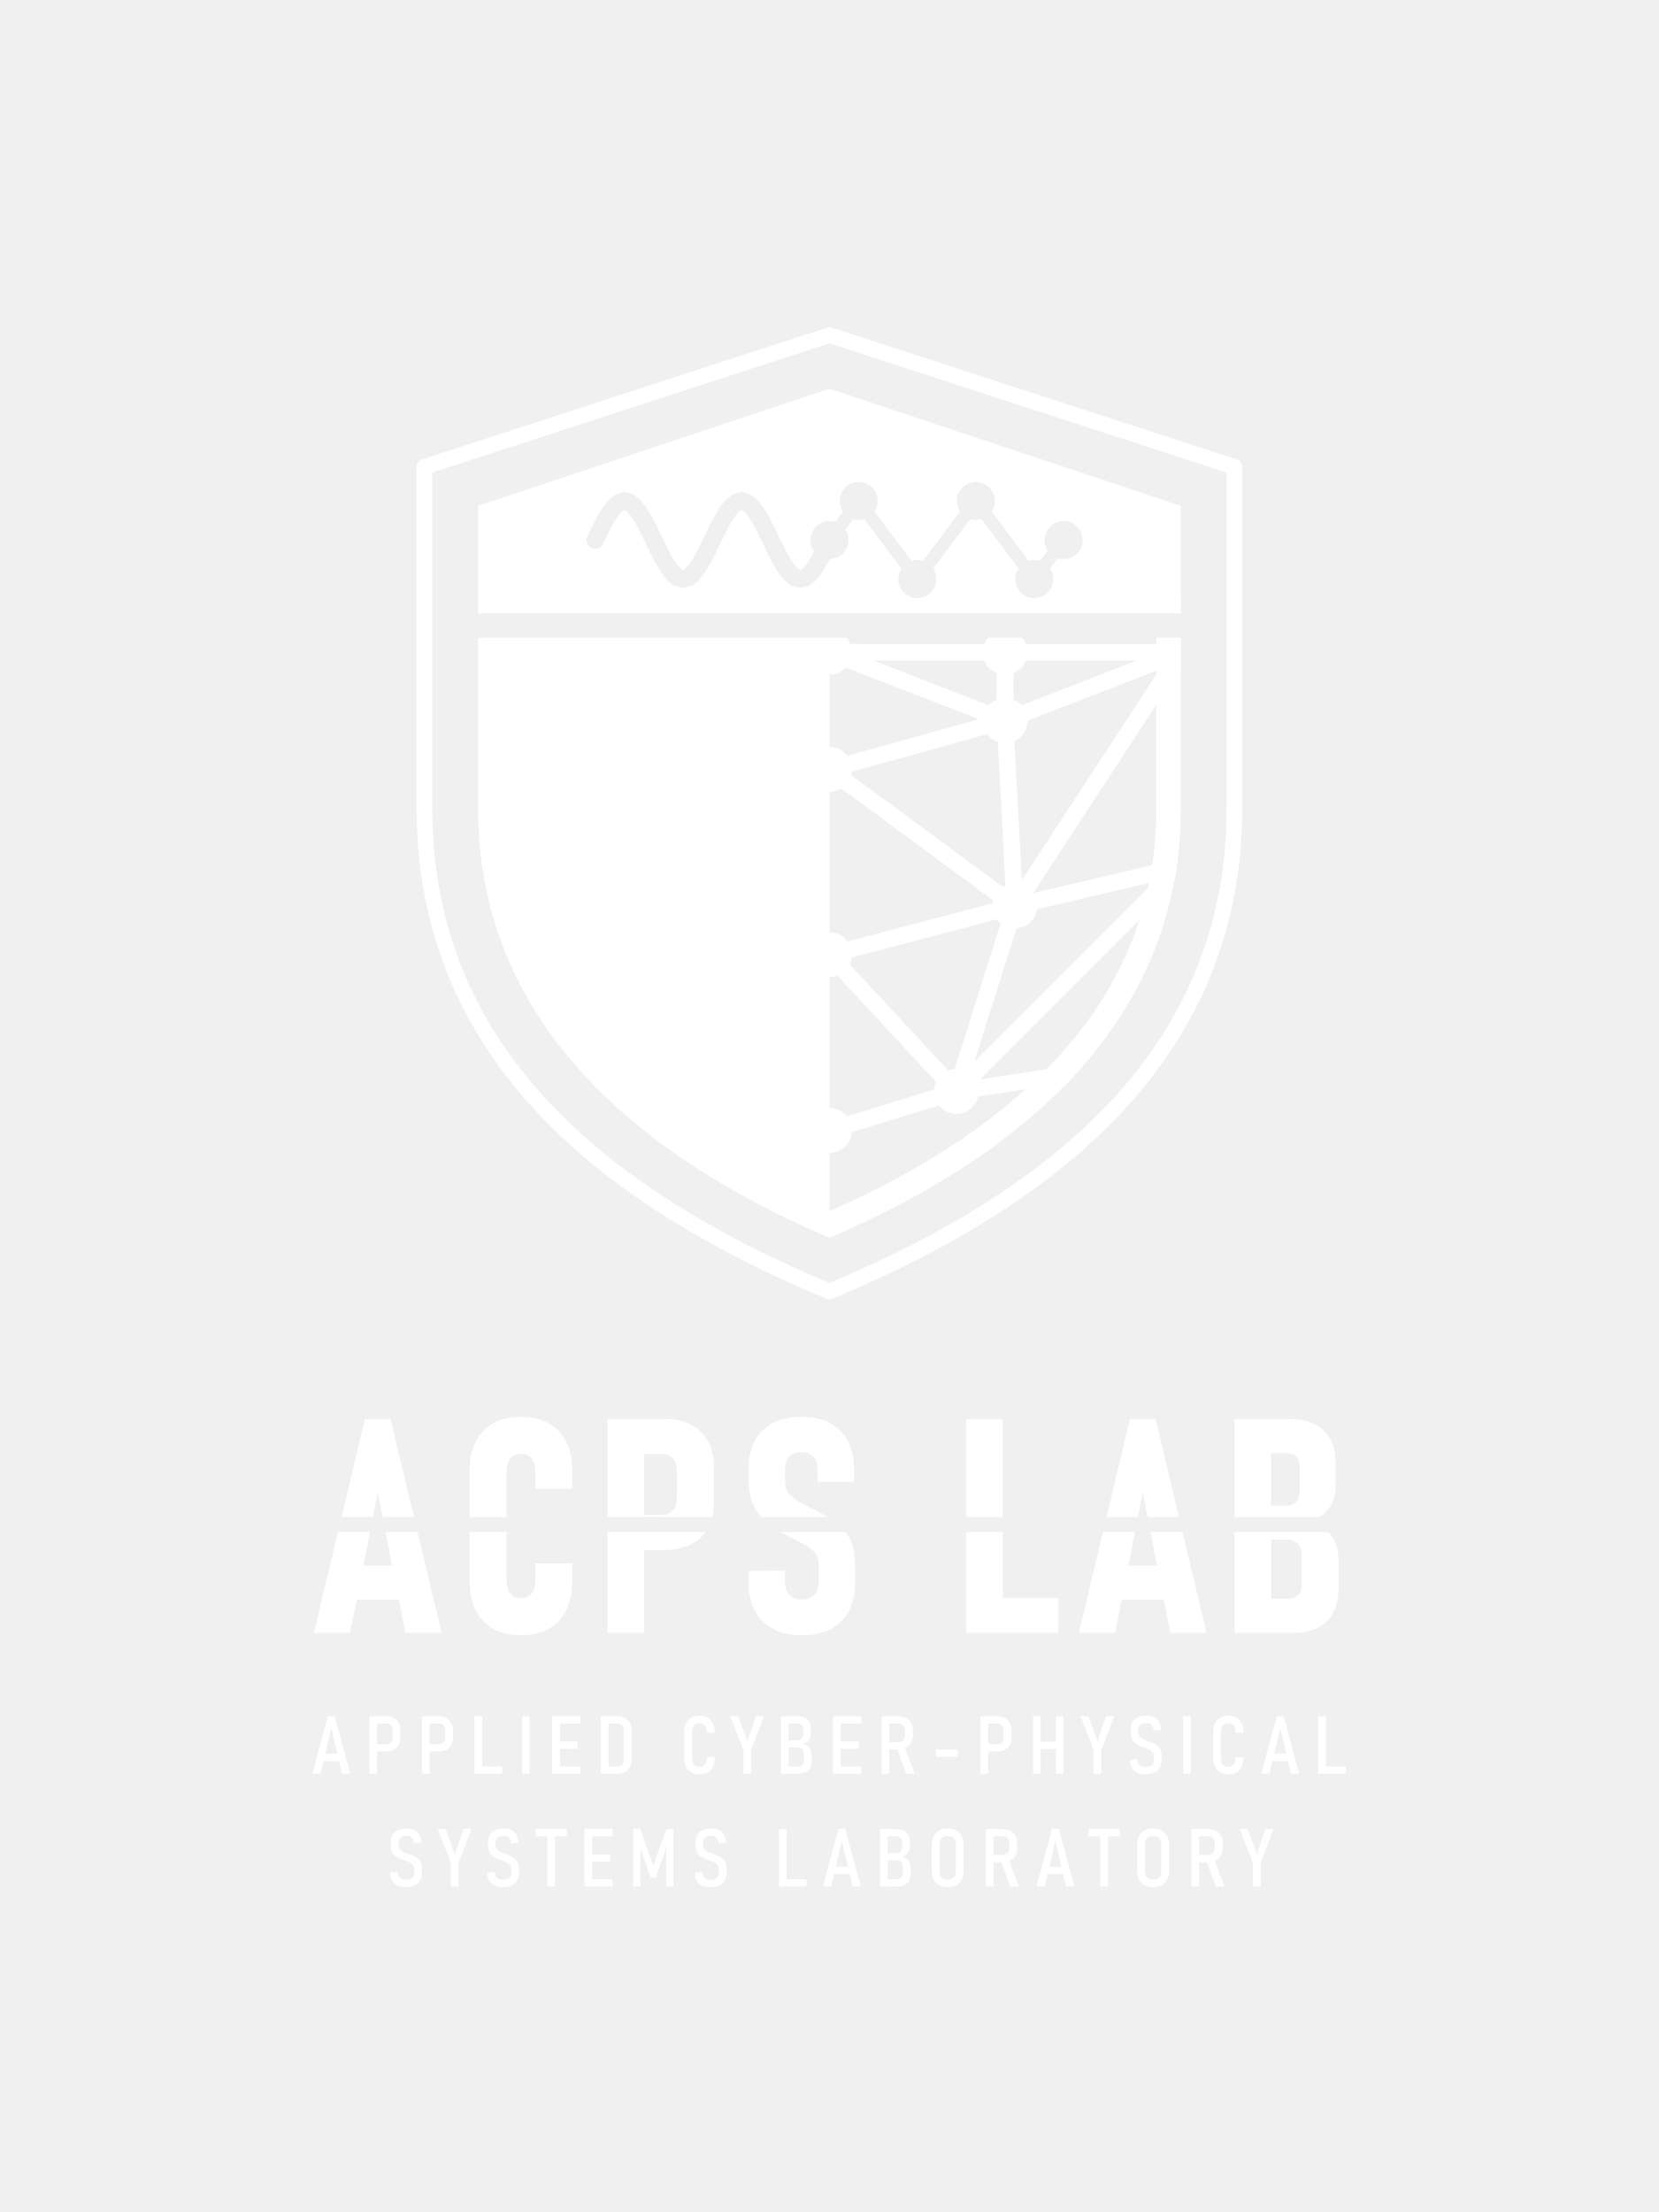
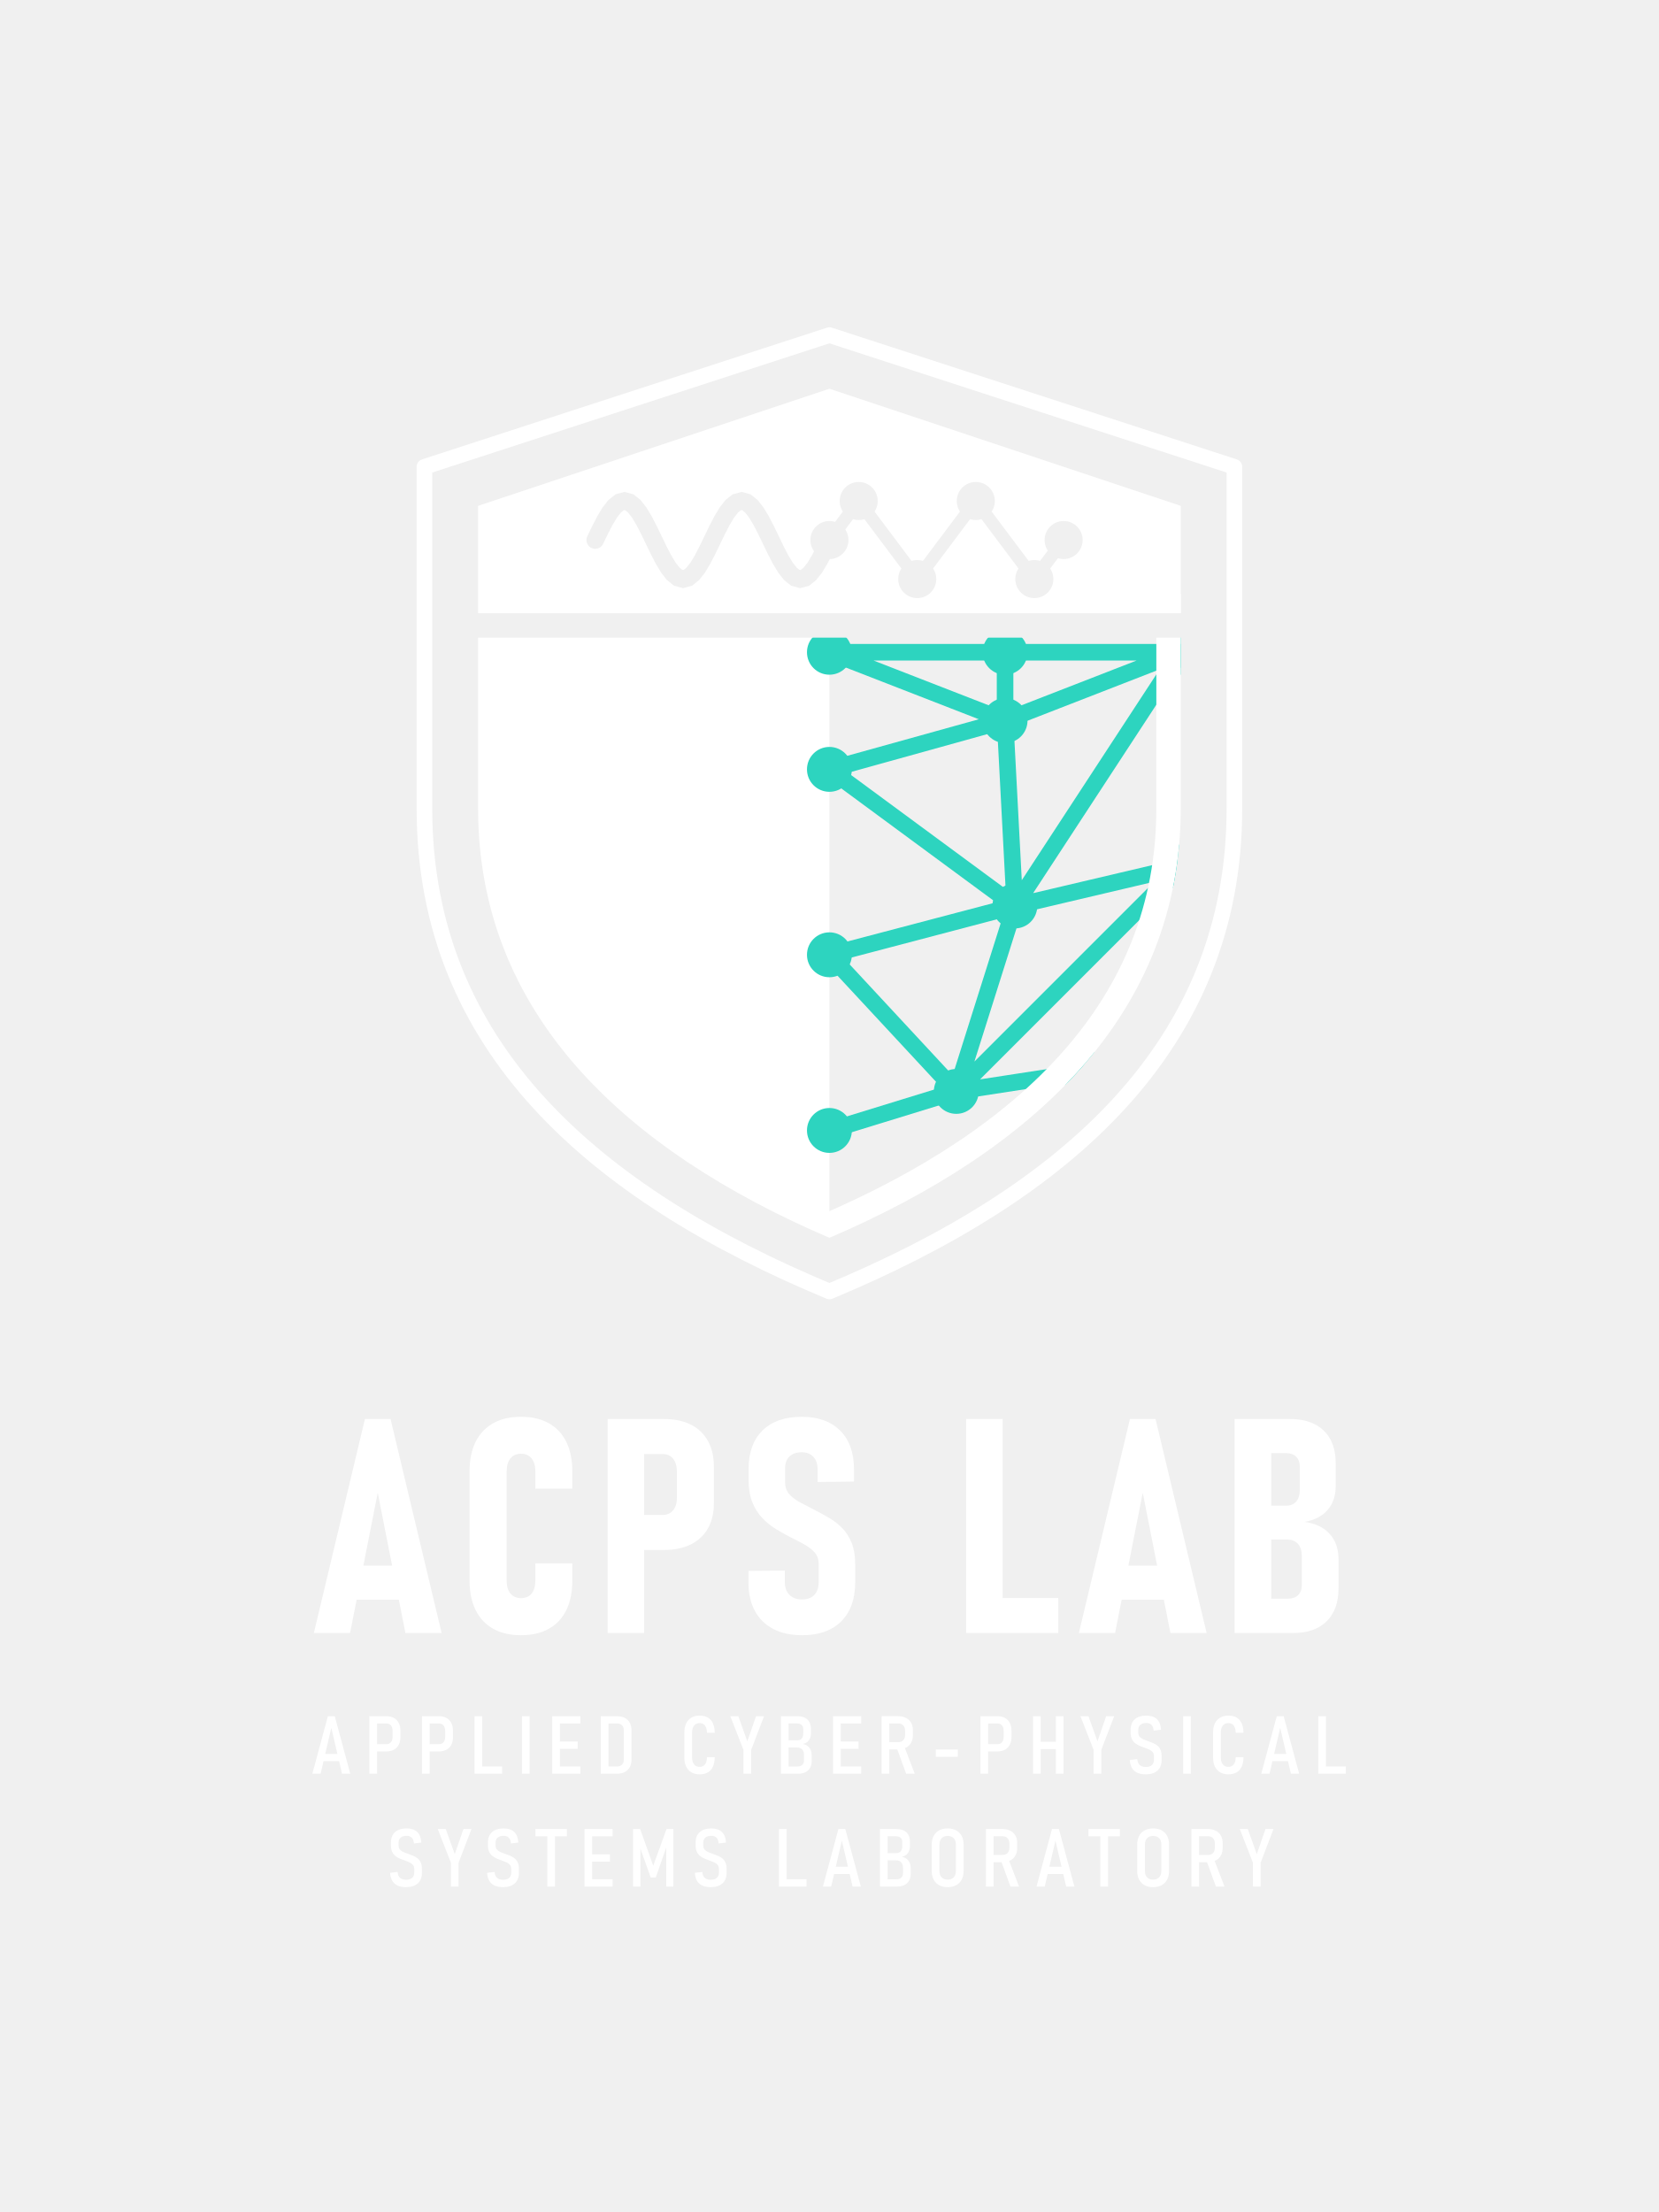
<svg xmlns="http://www.w3.org/2000/svg" viewBox="0 0 600 800" role="img" aria-labelledby="vd-t">
-   <defs>
-     <mask id="vd-st" maskUnits="userSpaceOnUse" x="-20" y="-120" width="384" height="160">
-       <rect x="-20" y="-120" width="384" height="160" fill="#fff" />
-       <rect x="-20" y="-38.5" width="384" height="5" fill="#000" />
-     </mask>
-   </defs>
  <g transform="translate(123.5 115.9) scale(1.7647)">
    <defs>
      <clipPath id="vd-clip">
        <path d="M100 14 L172 38 V100 C172 142 142 170 100 188 C58 170 28 142 28 100 V38 Z" />
      </clipPath>
      <mask id="vd-ko" maskUnits="userSpaceOnUse" x="0" y="0" width="200" height="200">
        <rect width="200" height="200" fill="#fff" />
        <path d="M52.0 45.00 L53.0 42.93 L54.0 41.00 L55.0 39.34 L56.0 38.07 L57.0 37.27 L58.0 37.00 L59.0 37.27 L60.0 38.07 L61.0 39.34 L62.0 41.00 L63.0 42.93 L64.0 45.00 L65.0 47.07 L66.0 49.00 L67.0 50.66 L68.0 51.93 L69.0 52.73 L70.0 53.00 L71.0 52.73 L72.0 51.93 L73.0 50.66 L74.0 49.00 L75.0 47.07 L76.0 45.00 L77.0 42.93 L78.0 41.00 L79.0 39.34 L80.0 38.07 L81.0 37.27 L82.0 37.00 L83.0 37.27 L84.0 38.07 L85.0 39.34 L86.0 41.00 L87.0 42.93 L88.0 45.00 L89.0 47.07 L90.0 49.00 L91.0 50.66 L92.0 51.93 L93.0 52.73 L94.0 53.00 L95.0 52.73 L96.0 51.93 L97.0 50.66 L98.0 49.00 L99.0 47.07 L100.0 45.00" fill="none" stroke="#000" stroke-width="3.6" stroke-linecap="round" />
        <path d="M100 45.00 L106 37.00 L118 53.00 L130 37.00 L142 53.00 L148 45.00" fill="none" stroke="#000" stroke-width="2.6" stroke-linejoin="miter" stroke-linecap="round" />
        <circle cx="100" cy="45.00" r="3.9" fill="#000" />
        <circle cx="106" cy="37.00" r="3.9" fill="#000" />
        <circle cx="118" cy="53.00" r="3.9" fill="#000" />
        <circle cx="130" cy="37.00" r="3.9" fill="#000" />
        <circle cx="142" cy="53.00" r="3.9" fill="#000" />
        <circle cx="148" cy="45.00" r="3.9" fill="#000" />
        <rect x="0" y="60" width="200" height="5" fill="#000" />
      </mask>
    </defs>
    <path d="M100 3 L183 30 V100 C183 149 148 179 100 199 C52 179 17 149 17 100 V30 Z" fill="none" stroke="#ffffff" stroke-width="3.2" stroke-linejoin="round" />
    <g mask="url(#vd-ko)">
      <g clip-path="url(#vd-clip)">
        <rect x="0" y="0" width="200" height="62" fill="#ffffff" />
        <rect x="0" y="62" width="100" height="140" fill="#ffffff" />
      </g>
      <g clip-path="url(#vd-clip)">
-         <path d="M172 56 V100 C172 142 142 170 100 188" fill="none" stroke="#ffffff" stroke-width="10" stroke-linejoin="round" />
-       </g>
-       <g clip-path="url(#vd-clip)">
-         <path d="M136 82 L172 68 M136 82 L100 92 M136 82 L138 120 M100 92 L138 120 M172 68 L138 120 M138 120 L172 112 M138 120 L100 130 M138 120 L126 158 M100 130 L126 158 M172 112 L126 158 M126 158 L100 166 M126 158 L152 154 M100 68 L136 82 M136 68 L136 82 M100 68 L172 68" fill="none" stroke="#ffffff" stroke-width="3.4" stroke-linecap="round" />
-         <g fill="#ffffff">
+         <path d="M136 82 L172 68 M136 82 L100 92 M136 82 L138 120 M100 92 L138 120 M172 68 L138 120 M138 120 L172 112 M138 120 L100 130 M138 120 L126 158 M100 130 L126 158 M172 112 L126 158 M126 158 L100 166 M126 158 L152 154 M100 68 L136 82 M136 68 L136 82 M100 68 L172 68" fill="none" stroke="#2dd4bf" stroke-width="3.4" stroke-linecap="round" />
+         <g fill="#2dd4bf">
          <circle cx="172" cy="68" r="4.6" />
          <circle cx="172" cy="112" r="4.6" />
          <circle cx="152" cy="154" r="4.6" />
          <circle cx="136" cy="82" r="4.6" />
          <circle cx="138" cy="120" r="4.6" />
          <circle cx="126" cy="158" r="4.6" />
          <circle cx="100" cy="92" r="4.6" />
          <circle cx="100" cy="130" r="4.6" />
          <circle cx="100" cy="166" r="4.6" />
          <circle cx="100" cy="68" r="4.6" />
          <circle cx="136" cy="68" r="4.6" />
        </g>
      </g>
+       <g clip-path="url(#vd-clip)">
+         <path d="M172 56 V100 C172 142 142 170 100 188" fill="none" stroke="#ffffff" stroke-width="10" stroke-linejoin="round" />
+       </g>
    </g>
  </g>
-   <path transform="translate(112.5 590.6) scale(1.0902)" d="M0.928 0.0 17.871 -70.996H26.367L43.311 0.0H31.299L22.119 -46.533L12.939 0.0ZM12.451 -11.035V-22.363H31.787V-11.035Z M69.625 0.732Q64.254 0.732 60.445 -1.392Q56.637 -3.516 54.61 -7.568Q52.584 -11.621 52.584 -17.334V-53.662Q52.584 -59.424 54.61 -63.452Q56.637 -67.48 60.445 -69.604Q64.254 -71.729 69.625 -71.729Q75.045 -71.729 78.854 -69.604Q82.662 -67.48 84.664 -63.428Q86.666 -59.375 86.666 -53.613V-47.9H74.41V-53.613Q74.41 -55.42 73.873 -56.714Q73.336 -58.008 72.262 -58.74Q71.188 -59.473 69.625 -59.473Q67.428 -59.473 66.158 -57.935Q64.889 -56.396 64.889 -53.662V-17.334Q64.889 -14.6 66.158 -13.086Q67.428 -11.572 69.625 -11.572Q71.969 -11.572 73.189 -13.11Q74.41 -14.648 74.41 -17.383V-23.096H86.666V-17.383Q86.666 -11.621 84.664 -7.568Q82.662 -3.516 78.854 -1.392Q75.045 0.732 69.625 0.732Z M104.045 -27.539V-39.16H116.594Q118.84 -39.16 120.109 -40.707Q121.379 -42.254 121.379 -44.971V-53.32Q121.379 -56.201 120.137 -57.788Q118.894 -59.375 116.594 -59.375H104.045V-70.996H116.936Q122.25 -70.996 125.965 -69.141Q129.68 -67.285 131.657 -63.721Q133.635 -60.156 133.635 -55.078V-43.115Q133.635 -38.184 131.648 -34.692Q129.662 -31.201 125.936 -29.37Q122.209 -27.539 116.936 -27.539ZM98.381 0.0V-70.996H110.49V0.0Z M162.928 0.732Q157.312 0.732 153.333 -1.343Q149.354 -3.418 147.229 -7.324Q145.105 -11.23 145.105 -16.797V-20.605L157.166 -20.703V-16.895Q157.166 -14.209 158.68 -12.671Q160.193 -11.133 162.879 -11.133Q165.516 -11.133 166.956 -12.646Q168.396 -14.16 168.396 -16.797V-22.998Q168.396 -25.195 167.103 -26.685Q165.809 -28.174 163.66 -29.37Q161.512 -30.566 159.021 -31.787Q156.629 -33.008 154.163 -34.521Q151.697 -36.035 149.671 -38.159Q147.645 -40.283 146.399 -43.359Q145.154 -46.436 145.154 -50.781V-54.443Q145.154 -62.646 149.769 -67.188Q154.383 -71.729 162.781 -71.729Q170.936 -71.729 175.525 -67.139Q180.115 -62.549 180.115 -54.248V-50.244L168.055 -50.098V-54.15Q168.055 -56.885 166.663 -58.423Q165.271 -59.961 162.781 -59.961Q160.145 -59.961 158.704 -58.569Q157.264 -57.178 157.264 -54.736V-50.0Q157.264 -47.51 158.753 -45.923Q160.242 -44.336 162.61 -43.14Q164.979 -41.943 167.615 -40.527Q169.91 -39.355 172.181 -37.988Q174.451 -36.621 176.331 -34.668Q178.211 -32.715 179.358 -29.834Q180.506 -26.953 180.506 -22.705V-16.797Q180.506 -8.496 175.892 -3.882Q171.277 0.732 162.928 0.732Z  M217.314 0.0V-70.996H229.424V0.0ZM222.295 0.0V-11.621H247.881V0.0Z M254.713 0.0 271.656 -70.996H280.152L297.096 0.0H285.084L275.904 -46.533L266.725 0.0ZM266.236 -11.035V-22.363H285.572V-11.035Z M313.303 0.0V-11.377H323.947Q326.193 -11.377 327.438 -12.573Q328.684 -13.77 328.684 -15.918V-25.439Q328.684 -28.076 327.414 -29.541Q326.145 -31.006 323.752 -31.006H313.303V-42.236H323.459Q325.607 -42.236 326.804 -43.604Q328.0 -44.971 328.0 -47.51V-55.127Q328.0 -57.275 326.804 -58.472Q325.607 -59.668 323.508 -59.668H313.303V-70.996H324.729Q331.955 -70.996 335.935 -67.163Q339.914 -63.33 339.914 -56.348V-48.73Q339.914 -43.896 337.204 -40.796Q334.494 -37.695 329.562 -36.865Q334.934 -36.133 337.888 -32.91Q340.842 -29.688 340.842 -24.463V-14.795Q340.842 -7.764 336.911 -3.882Q332.98 0.0 325.803 0.0ZM306.369 0.0V-70.996H318.527V0.0Z" fill="#ffffff" mask="url(#vd-st)" />
+   <path transform="translate(112.5 590.6) scale(1.0902)" d="M0.928 0.0 17.871 -70.996H26.367L43.311 0.0H31.299L22.119 -46.533L12.939 0.0ZM12.451 -11.035V-22.363H31.787V-11.035Z M69.625 0.732Q64.254 0.732 60.445 -1.392Q56.637 -3.516 54.61 -7.568Q52.584 -11.621 52.584 -17.334V-53.662Q52.584 -59.424 54.61 -63.452Q56.637 -67.48 60.445 -69.604Q64.254 -71.729 69.625 -71.729Q75.045 -71.729 78.854 -69.604Q82.662 -67.48 84.664 -63.428Q86.666 -59.375 86.666 -53.613V-47.9H74.41V-53.613Q74.41 -55.42 73.873 -56.714Q73.336 -58.008 72.262 -58.74Q71.188 -59.473 69.625 -59.473Q67.428 -59.473 66.158 -57.935Q64.889 -56.396 64.889 -53.662V-17.334Q64.889 -14.6 66.158 -13.086Q67.428 -11.572 69.625 -11.572Q71.969 -11.572 73.189 -13.11Q74.41 -14.648 74.41 -17.383V-23.096H86.666V-17.383Q86.666 -11.621 84.664 -7.568Q82.662 -3.516 78.854 -1.392Q75.045 0.732 69.625 0.732Z M104.045 -27.539V-39.16H116.594Q118.84 -39.16 120.109 -40.707Q121.379 -42.254 121.379 -44.971V-53.32Q121.379 -56.201 120.137 -57.788Q118.894 -59.375 116.594 -59.375H104.045V-70.996H116.936Q122.25 -70.996 125.965 -69.141Q129.68 -67.285 131.657 -63.721Q133.635 -60.156 133.635 -55.078V-43.115Q133.635 -38.184 131.648 -34.692Q129.662 -31.201 125.936 -29.37Q122.209 -27.539 116.936 -27.539ZM98.381 0.0V-70.996H110.49V0.0Z M162.928 0.732Q157.312 0.732 153.333 -1.343Q149.354 -3.418 147.229 -7.324Q145.105 -11.23 145.105 -16.797V-20.605L157.166 -20.703V-16.895Q157.166 -14.209 158.68 -12.671Q160.193 -11.133 162.879 -11.133Q165.516 -11.133 166.956 -12.646Q168.396 -14.16 168.396 -16.797V-22.998Q168.396 -25.195 167.103 -26.685Q165.809 -28.174 163.66 -29.37Q161.512 -30.566 159.021 -31.787Q156.629 -33.008 154.163 -34.521Q151.697 -36.035 149.671 -38.159Q147.645 -40.283 146.399 -43.359Q145.154 -46.436 145.154 -50.781V-54.443Q145.154 -62.646 149.769 -67.188Q154.383 -71.729 162.781 -71.729Q170.936 -71.729 175.525 -67.139Q180.115 -62.549 180.115 -54.248V-50.244L168.055 -50.098V-54.15Q168.055 -56.885 166.663 -58.423Q165.271 -59.961 162.781 -59.961Q160.145 -59.961 158.704 -58.569Q157.264 -57.178 157.264 -54.736V-50.0Q157.264 -47.51 158.753 -45.923Q160.242 -44.336 162.61 -43.14Q164.979 -41.943 167.615 -40.527Q169.91 -39.355 172.181 -37.988Q174.451 -36.621 176.331 -34.668Q178.211 -32.715 179.358 -29.834Q180.506 -26.953 180.506 -22.705V-16.797Q180.506 -8.496 175.892 -3.882Q171.277 0.732 162.928 0.732Z  M217.314 0.0V-70.996H229.424V0.0ZM222.295 0.0V-11.621H247.881V0.0Z M254.713 0.0 271.656 -70.996H280.152L297.096 0.0H285.084L275.904 -46.533L266.725 0.0ZM266.236 -11.035V-22.363H285.572V-11.035Z M313.303 0.0V-11.377H323.947Q326.193 -11.377 327.438 -12.573Q328.684 -13.77 328.684 -15.918V-25.439Q328.684 -28.076 327.414 -29.541Q326.145 -31.006 323.752 -31.006H313.303V-42.236H323.459Q325.607 -42.236 326.804 -43.604Q328.0 -44.971 328.0 -47.51V-55.127Q328.0 -57.275 326.804 -58.472Q325.607 -59.668 323.508 -59.668H313.303V-70.996H324.729Q331.955 -70.996 335.935 -67.163Q339.914 -63.33 339.914 -56.348V-48.73Q339.914 -43.896 337.204 -40.796Q334.494 -37.695 329.562 -36.865Q334.934 -36.133 337.888 -32.91Q340.842 -29.688 340.842 -24.463V-14.795Q340.842 -7.764 336.911 -3.882Q332.98 0.0 325.803 0.0ZM306.369 0.0V-70.996H318.527V0.0Z" fill="#ffffff" />
  <path transform="translate(112.5 641.5) scale(1.9539)" d="M0.24 0.0 3.111 -10.649H4.386L7.257 0.0H5.73L3.749 -8.502L1.767 0.0ZM1.881 -2.326V-3.668H5.722V-2.326Z M11.566 -4.131V-5.478H13.969Q14.486 -5.478 14.786 -5.83Q15.087 -6.183 15.087 -6.787V-7.963Q15.087 -8.587 14.786 -8.945Q14.486 -9.302 13.969 -9.302H11.566V-10.649H13.934Q14.748 -10.649 15.331 -10.33Q15.914 -10.01 16.227 -9.412Q16.539 -8.815 16.539 -7.979V-6.761Q16.539 -5.943 16.224 -5.353Q15.909 -4.763 15.326 -4.447Q14.743 -4.131 13.934 -4.131ZM10.797 0.0V-10.649H12.217V0.0Z M21.297 -4.131V-5.478H23.701Q24.217 -5.478 24.518 -5.83Q24.819 -6.183 24.819 -6.787V-7.963Q24.819 -8.587 24.518 -8.945Q24.217 -9.302 23.701 -9.302H21.297V-10.649H23.665Q24.479 -10.649 25.063 -10.33Q25.646 -10.01 25.958 -9.412Q26.27 -8.815 26.27 -7.979V-6.761Q26.27 -5.943 25.955 -5.353Q25.641 -4.763 25.057 -4.447Q24.474 -4.131 23.665 -4.131ZM20.528 0.0V-10.649H21.948V0.0Z M30.26 0.0V-10.649H31.68V0.0ZM31.007 0.0V-1.347H35.36V0.0Z M40.456 -10.649V0.0H39.036V-10.649Z M44.64 0.0V-10.649H46.06V0.0ZM45.365 0.0V-1.347H49.846V0.0ZM45.365 -4.615V-5.962H49.357V-4.615ZM45.365 -9.302V-10.649H49.846V-9.302Z M54.553 0.0V-1.347H56.625Q57.229 -1.347 57.558 -1.683Q57.887 -2.018 57.887 -2.629V-8.021Q57.887 -8.631 57.558 -8.967Q57.229 -9.302 56.625 -9.302H54.553V-10.649H56.581Q57.892 -10.649 58.605 -9.953Q59.318 -9.256 59.318 -7.978V-2.672Q59.318 -1.824 58.995 -1.225Q58.672 -0.627 58.058 -0.313Q57.444 0.0 56.573 0.0ZM53.631 0.0V-10.649H55.052V0.0Z  M71.915 0.11Q71.039 0.11 70.405 -0.259Q69.772 -0.628 69.432 -1.318Q69.093 -2.007 69.093 -2.963V-7.679Q69.093 -8.643 69.432 -9.332Q69.772 -10.021 70.405 -10.39Q71.039 -10.759 71.915 -10.759Q72.825 -10.759 73.442 -10.403Q74.059 -10.047 74.381 -9.34Q74.703 -8.633 74.721 -7.582H73.283Q73.269 -8.174 73.108 -8.572Q72.947 -8.969 72.649 -9.172Q72.351 -9.374 71.915 -9.374Q71.277 -9.374 70.904 -8.923Q70.531 -8.471 70.531 -7.679V-2.963Q70.531 -2.171 70.904 -1.723Q71.277 -1.275 71.915 -1.275Q72.565 -1.275 72.913 -1.724Q73.262 -2.174 73.283 -3.067H74.721Q74.703 -2.016 74.381 -1.309Q74.058 -0.602 73.442 -0.246Q72.825 0.11 71.915 0.11Z M83.846 -10.649 81.461 -4.418V0.0H80.04V-4.418L77.602 -10.649H79.086L80.75 -6.003L82.362 -10.649Z M87.855 0.0V-1.337H89.924Q90.599 -1.337 90.922 -1.635Q91.245 -1.934 91.245 -2.447V-3.455Q91.245 -4.114 90.919 -4.486Q90.592 -4.859 89.974 -4.859H87.855V-6.185H89.974Q90.522 -6.185 90.814 -6.511Q91.106 -6.837 91.106 -7.444V-8.224Q91.106 -8.754 90.8 -9.033Q90.495 -9.313 89.927 -9.313H87.855V-10.649H89.987Q91.229 -10.649 91.88 -10.029Q92.53 -9.409 92.53 -8.307V-7.495Q92.53 -6.728 92.143 -6.192Q91.756 -5.655 91.011 -5.509Q91.799 -5.384 92.234 -4.817Q92.669 -4.25 92.669 -3.402V-2.384Q92.669 -1.27 92.009 -0.635Q91.349 0.0 90.164 0.0ZM86.977 0.0V-10.649H88.395V0.0Z M96.62 0.0V-10.649H98.041V0.0ZM97.345 0.0V-1.347H101.826V0.0ZM97.345 -4.615V-5.962H101.337V-4.615ZM97.345 -9.302V-10.649H101.826V-9.302Z M106.264 -4.504V-5.851H108.694Q109.283 -5.851 109.618 -6.203Q109.953 -6.554 109.953 -7.164V-7.944Q109.953 -8.581 109.618 -8.945Q109.283 -9.31 108.694 -9.31H106.264V-10.657H108.588Q109.466 -10.657 110.096 -10.346Q110.726 -10.035 111.063 -9.452Q111.4 -8.869 111.4 -8.055V-7.159Q111.4 -6.331 111.062 -5.736Q110.724 -5.142 110.095 -4.823Q109.466 -4.504 108.588 -4.504ZM105.612 0.0V-10.657H107.032V0.0ZM110.148 0.0 108.394 -4.834 109.755 -5.171 111.741 0.0Z M115.641 -4.489H119.719V-3.142H115.641Z M124.672 -4.131V-5.478H127.076Q127.592 -5.478 127.893 -5.83Q128.194 -6.183 128.194 -6.787V-7.963Q128.194 -8.587 127.893 -8.945Q127.592 -9.302 127.076 -9.302H124.672V-10.649H127.041Q127.855 -10.649 128.438 -10.33Q129.021 -10.01 129.333 -9.412Q129.645 -8.815 129.645 -7.979V-6.761Q129.645 -5.943 129.331 -5.353Q129.016 -4.763 128.433 -4.447Q127.849 -4.131 127.041 -4.131ZM123.903 0.0V-10.649H125.324V0.0Z M137.86 0.0V-10.649H139.28V0.0ZM133.635 0.0V-10.649H135.06V0.0ZM134.565 -4.571V-5.918H138.572V-4.571Z M148.656 -10.649 146.271 -4.418V0.0H144.851V-4.418L142.413 -10.649H143.896L145.561 -6.003L147.173 -10.649Z M154.5 0.11Q153.577 0.11 152.935 -0.187Q152.292 -0.483 151.945 -1.076Q151.597 -1.669 151.55 -2.547L152.938 -2.706Q152.989 -1.985 153.383 -1.621Q153.778 -1.257 154.5 -1.257Q155.231 -1.257 155.624 -1.599Q156.016 -1.942 156.016 -2.581V-3.255Q156.016 -3.735 155.773 -4.018Q155.53 -4.3 155.135 -4.482Q154.74 -4.664 154.276 -4.821Q153.828 -4.973 153.37 -5.166Q152.912 -5.36 152.535 -5.66Q152.157 -5.959 151.928 -6.442Q151.699 -6.924 151.699 -7.666V-8.108Q151.699 -9.382 152.455 -10.071Q153.211 -10.759 154.608 -10.759Q155.882 -10.759 156.568 -10.103Q157.253 -9.446 157.328 -8.143L155.96 -7.98Q155.912 -8.688 155.57 -9.041Q155.228 -9.393 154.608 -9.393Q153.894 -9.393 153.504 -9.06Q153.114 -8.728 153.114 -8.112V-7.63Q153.114 -7.124 153.379 -6.832Q153.644 -6.54 154.073 -6.362Q154.503 -6.185 154.99 -6.013Q155.424 -5.866 155.855 -5.684Q156.285 -5.502 156.644 -5.213Q157.002 -4.923 157.219 -4.458Q157.437 -3.994 157.437 -3.265V-2.557Q157.437 -1.279 156.671 -0.585Q155.904 0.11 154.5 0.11Z M162.84 -10.649V0.0H161.42V-10.649Z M169.785 0.11Q168.909 0.11 168.275 -0.259Q167.641 -0.628 167.302 -1.318Q166.962 -2.007 166.962 -2.963V-7.679Q166.962 -8.643 167.302 -9.332Q167.641 -10.021 168.275 -10.39Q168.909 -10.759 169.785 -10.759Q170.695 -10.759 171.312 -10.403Q171.929 -10.047 172.251 -9.34Q172.573 -8.633 172.591 -7.582H171.153Q171.139 -8.174 170.977 -8.572Q170.816 -8.969 170.519 -9.172Q170.221 -9.374 169.785 -9.374Q169.146 -9.374 168.774 -8.923Q168.401 -8.471 168.401 -7.679V-2.963Q168.401 -2.171 168.774 -1.723Q169.146 -1.275 169.785 -1.275Q170.435 -1.275 170.783 -1.724Q171.131 -2.174 171.153 -3.067H172.591Q172.573 -2.016 172.25 -1.309Q171.928 -0.602 171.311 -0.246Q170.695 0.11 169.785 0.11Z M175.879 0.0 178.751 -10.649H180.025L182.896 0.0H181.369L179.388 -8.502L177.406 0.0ZM177.52 -2.326V-3.668H181.362V-2.326Z M186.436 0.0V-10.649H187.856V0.0ZM187.183 0.0V-1.347H191.536V0.0Z" fill="#ffffff" />
  <path transform="translate(139.8 682.3) scale(1.9539)" d="M3.609 0.11Q2.687 0.11 2.044 -0.187Q1.401 -0.483 1.054 -1.076Q0.707 -1.669 0.659 -2.547L2.047 -2.706Q2.099 -1.985 2.493 -1.621Q2.887 -1.257 3.609 -1.257Q4.341 -1.257 4.733 -1.599Q5.126 -1.942 5.126 -2.581V-3.255Q5.126 -3.735 4.882 -4.018Q4.639 -4.3 4.245 -4.482Q3.85 -4.664 3.386 -4.821Q2.938 -4.973 2.48 -5.166Q2.021 -5.36 1.644 -5.66Q1.267 -5.959 1.038 -6.442Q0.809 -6.924 0.809 -7.666V-8.108Q0.809 -9.382 1.565 -10.071Q2.321 -10.759 3.718 -10.759Q4.992 -10.759 5.677 -10.103Q6.363 -9.446 6.438 -8.143L5.07 -7.98Q5.022 -8.688 4.68 -9.041Q4.337 -9.393 3.718 -9.393Q3.003 -9.393 2.614 -9.06Q2.224 -8.728 2.224 -8.112V-7.63Q2.224 -7.124 2.489 -6.832Q2.754 -6.54 3.183 -6.362Q3.612 -6.185 4.1 -6.013Q4.534 -5.866 4.964 -5.684Q5.395 -5.502 5.753 -5.213Q6.111 -4.923 6.329 -4.458Q6.547 -3.994 6.547 -3.265V-2.557Q6.547 -1.279 5.78 -0.585Q5.014 0.11 3.609 0.11Z M15.72 -10.649 13.335 -4.418V0.0H11.914V-4.418L9.477 -10.649H10.96L12.625 -6.003L14.237 -10.649Z M21.564 0.11Q20.641 0.11 19.999 -0.187Q19.356 -0.483 19.009 -1.076Q18.661 -1.669 18.613 -2.547L20.002 -2.706Q20.053 -1.985 20.447 -1.621Q20.842 -1.257 21.564 -1.257Q22.295 -1.257 22.687 -1.599Q23.08 -1.942 23.08 -2.581V-3.255Q23.08 -3.735 22.837 -4.018Q22.593 -4.3 22.199 -4.482Q21.804 -4.664 21.34 -4.821Q20.892 -4.973 20.434 -5.166Q19.976 -5.36 19.599 -5.66Q19.221 -5.959 18.992 -6.442Q18.763 -6.924 18.763 -7.666V-8.108Q18.763 -9.382 19.519 -10.071Q20.275 -10.759 21.672 -10.759Q22.946 -10.759 23.632 -10.103Q24.317 -9.446 24.392 -8.143L23.024 -7.98Q22.976 -8.688 22.634 -9.041Q22.292 -9.393 21.672 -9.393Q20.958 -9.393 20.568 -9.06Q20.178 -8.728 20.178 -8.112V-7.63Q20.178 -7.124 20.443 -6.832Q20.708 -6.54 21.137 -6.362Q21.567 -6.185 22.054 -6.013Q22.488 -5.866 22.919 -5.684Q23.349 -5.502 23.708 -5.213Q24.066 -4.923 24.283 -4.458Q24.501 -3.994 24.501 -3.265V-2.557Q24.501 -1.279 23.735 -0.585Q22.968 0.11 21.564 0.11Z M29.76 0.0V-9.778H31.181V0.0ZM27.557 -9.302V-10.649H33.384V-9.302Z M36.637 0.0V-10.649H38.057V0.0ZM37.362 0.0V-1.347H41.843V0.0ZM37.362 -4.615V-5.962H41.353V-4.615ZM37.362 -9.302V-10.649H41.843V-9.302Z M49.364 -3.866 51.827 -10.649H53.099V0.0H51.774V-8.039L51.884 -7.571L49.831 -1.669H48.897L46.849 -7.424L46.991 -8.039V0.0H45.628V-10.649H46.938Z M60.006 0.11Q59.084 0.11 58.441 -0.187Q57.798 -0.483 57.451 -1.076Q57.104 -1.669 57.056 -2.547L58.444 -2.706Q58.496 -1.985 58.89 -1.621Q59.284 -1.257 60.006 -1.257Q60.738 -1.257 61.13 -1.599Q61.523 -1.942 61.523 -2.581V-3.255Q61.523 -3.735 61.279 -4.018Q61.036 -4.3 60.642 -4.482Q60.247 -4.664 59.783 -4.821Q59.335 -4.973 58.877 -5.166Q58.419 -5.36 58.041 -5.66Q57.664 -5.959 57.435 -6.442Q57.206 -6.924 57.206 -7.666V-8.108Q57.206 -9.382 57.962 -10.071Q58.718 -10.759 60.115 -10.759Q61.389 -10.759 62.074 -10.103Q62.76 -9.446 62.835 -8.143L61.467 -7.98Q61.419 -8.688 61.077 -9.041Q60.734 -9.393 60.115 -9.393Q59.401 -9.393 59.011 -9.06Q58.621 -8.728 58.621 -8.112V-7.63Q58.621 -7.124 58.886 -6.832Q59.151 -6.54 59.58 -6.362Q60.009 -6.185 60.497 -6.013Q60.931 -5.866 61.361 -5.684Q61.792 -5.502 62.15 -5.213Q62.508 -4.923 62.726 -4.458Q62.944 -3.994 62.944 -3.265V-2.557Q62.944 -1.279 62.177 -0.585Q61.411 0.11 60.006 0.11Z  M72.64 0.0V-10.649H74.061V0.0ZM73.388 0.0V-1.347H77.741V0.0Z M80.771 0.0 83.642 -10.649H84.916L87.788 0.0H86.261L84.279 -8.502L82.298 0.0ZM82.411 -2.326V-3.668H86.253V-2.326Z M92.206 0.0V-1.337H94.274Q94.949 -1.337 95.272 -1.635Q95.595 -1.934 95.595 -2.447V-3.455Q95.595 -4.114 95.269 -4.486Q94.943 -4.859 94.324 -4.859H92.206V-6.185H94.324Q94.872 -6.185 95.164 -6.511Q95.456 -6.837 95.456 -7.444V-8.224Q95.456 -8.754 95.151 -9.033Q94.846 -9.313 94.277 -9.313H92.206V-10.649H94.337Q95.58 -10.649 96.23 -10.029Q96.881 -9.409 96.881 -8.307V-7.495Q96.881 -6.728 96.494 -6.192Q96.107 -5.655 95.362 -5.509Q96.15 -5.384 96.585 -4.817Q97.02 -4.25 97.02 -3.402V-2.384Q97.02 -1.27 96.36 -0.635Q95.699 0.0 94.515 0.0ZM91.327 0.0V-10.649H92.745V0.0Z M103.861 0.11Q102.944 0.11 102.281 -0.253Q101.618 -0.616 101.264 -1.294Q100.909 -1.972 100.909 -2.914V-7.735Q100.909 -8.684 101.264 -9.361Q101.618 -10.038 102.281 -10.399Q102.944 -10.759 103.861 -10.759Q104.783 -10.759 105.444 -10.399Q106.104 -10.038 106.458 -9.361Q106.813 -8.684 106.813 -7.735V-2.914Q106.813 -1.972 106.458 -1.294Q106.104 -0.616 105.444 -0.253Q104.783 0.11 103.861 0.11ZM103.861 -1.278Q104.569 -1.278 104.976 -1.705Q105.382 -2.132 105.382 -2.868V-7.781Q105.382 -8.524 104.976 -8.948Q104.569 -9.371 103.861 -9.371Q103.15 -9.371 102.745 -8.948Q102.34 -8.524 102.34 -7.781V-2.868Q102.34 -2.132 102.745 -1.705Q103.15 -1.278 103.861 -1.278Z M111.596 -4.504V-5.851H114.026Q114.615 -5.851 114.95 -6.203Q115.285 -6.554 115.285 -7.164V-7.944Q115.285 -8.581 114.95 -8.945Q114.615 -9.31 114.026 -9.31H111.596V-10.657H113.92Q114.798 -10.657 115.428 -10.346Q116.058 -10.035 116.395 -9.452Q116.732 -8.869 116.732 -8.055V-7.159Q116.732 -6.331 116.394 -5.736Q116.056 -5.142 115.427 -4.823Q114.798 -4.504 113.92 -4.504ZM110.944 0.0V-10.657H112.364V0.0ZM115.48 0.0 113.726 -4.834 115.087 -5.171 117.073 0.0Z M120.305 0.0 123.176 -10.649H124.451L127.322 0.0H125.795L123.813 -8.502L121.832 0.0ZM121.945 -2.326V-3.668H125.787V-2.326Z M132.127 0.0V-9.778H133.547V0.0ZM129.924 -9.302V-10.649H135.751V-9.302Z M141.894 0.11Q140.977 0.11 140.314 -0.253Q139.651 -0.616 139.296 -1.294Q138.942 -1.972 138.942 -2.914V-7.735Q138.942 -8.684 139.296 -9.361Q139.651 -10.038 140.314 -10.399Q140.977 -10.759 141.894 -10.759Q142.816 -10.759 143.476 -10.399Q144.137 -10.038 144.491 -9.361Q144.845 -8.684 144.845 -7.735V-2.914Q144.845 -1.972 144.491 -1.294Q144.137 -0.616 143.476 -0.253Q142.816 0.11 141.894 0.11ZM141.894 -1.278Q142.602 -1.278 143.008 -1.705Q143.415 -2.132 143.415 -2.868V-7.781Q143.415 -8.524 143.008 -8.948Q142.602 -9.371 141.894 -9.371Q141.182 -9.371 140.777 -8.948Q140.372 -8.524 140.372 -7.781V-2.868Q140.372 -2.132 140.777 -1.705Q141.182 -1.278 141.894 -1.278Z M149.629 -4.504V-5.851H152.059Q152.648 -5.851 152.982 -6.203Q153.317 -6.554 153.317 -7.164V-7.944Q153.317 -8.581 152.982 -8.945Q152.648 -9.31 152.059 -9.31H149.629V-10.657H151.953Q152.83 -10.657 153.46 -10.346Q154.09 -10.035 154.427 -9.452Q154.764 -8.869 154.764 -8.055V-7.159Q154.764 -6.331 154.426 -5.736Q154.088 -5.142 153.459 -4.823Q152.83 -4.504 151.953 -4.504ZM148.977 0.0V-10.657H150.397V0.0ZM153.512 0.0 151.759 -4.834 153.119 -5.171 155.106 0.0Z M164.174 -10.649 161.789 -4.418V0.0H160.368V-4.418L157.93 -10.649H159.414L161.078 -6.003L162.69 -10.649Z" fill="#ffffff" />
</svg>
